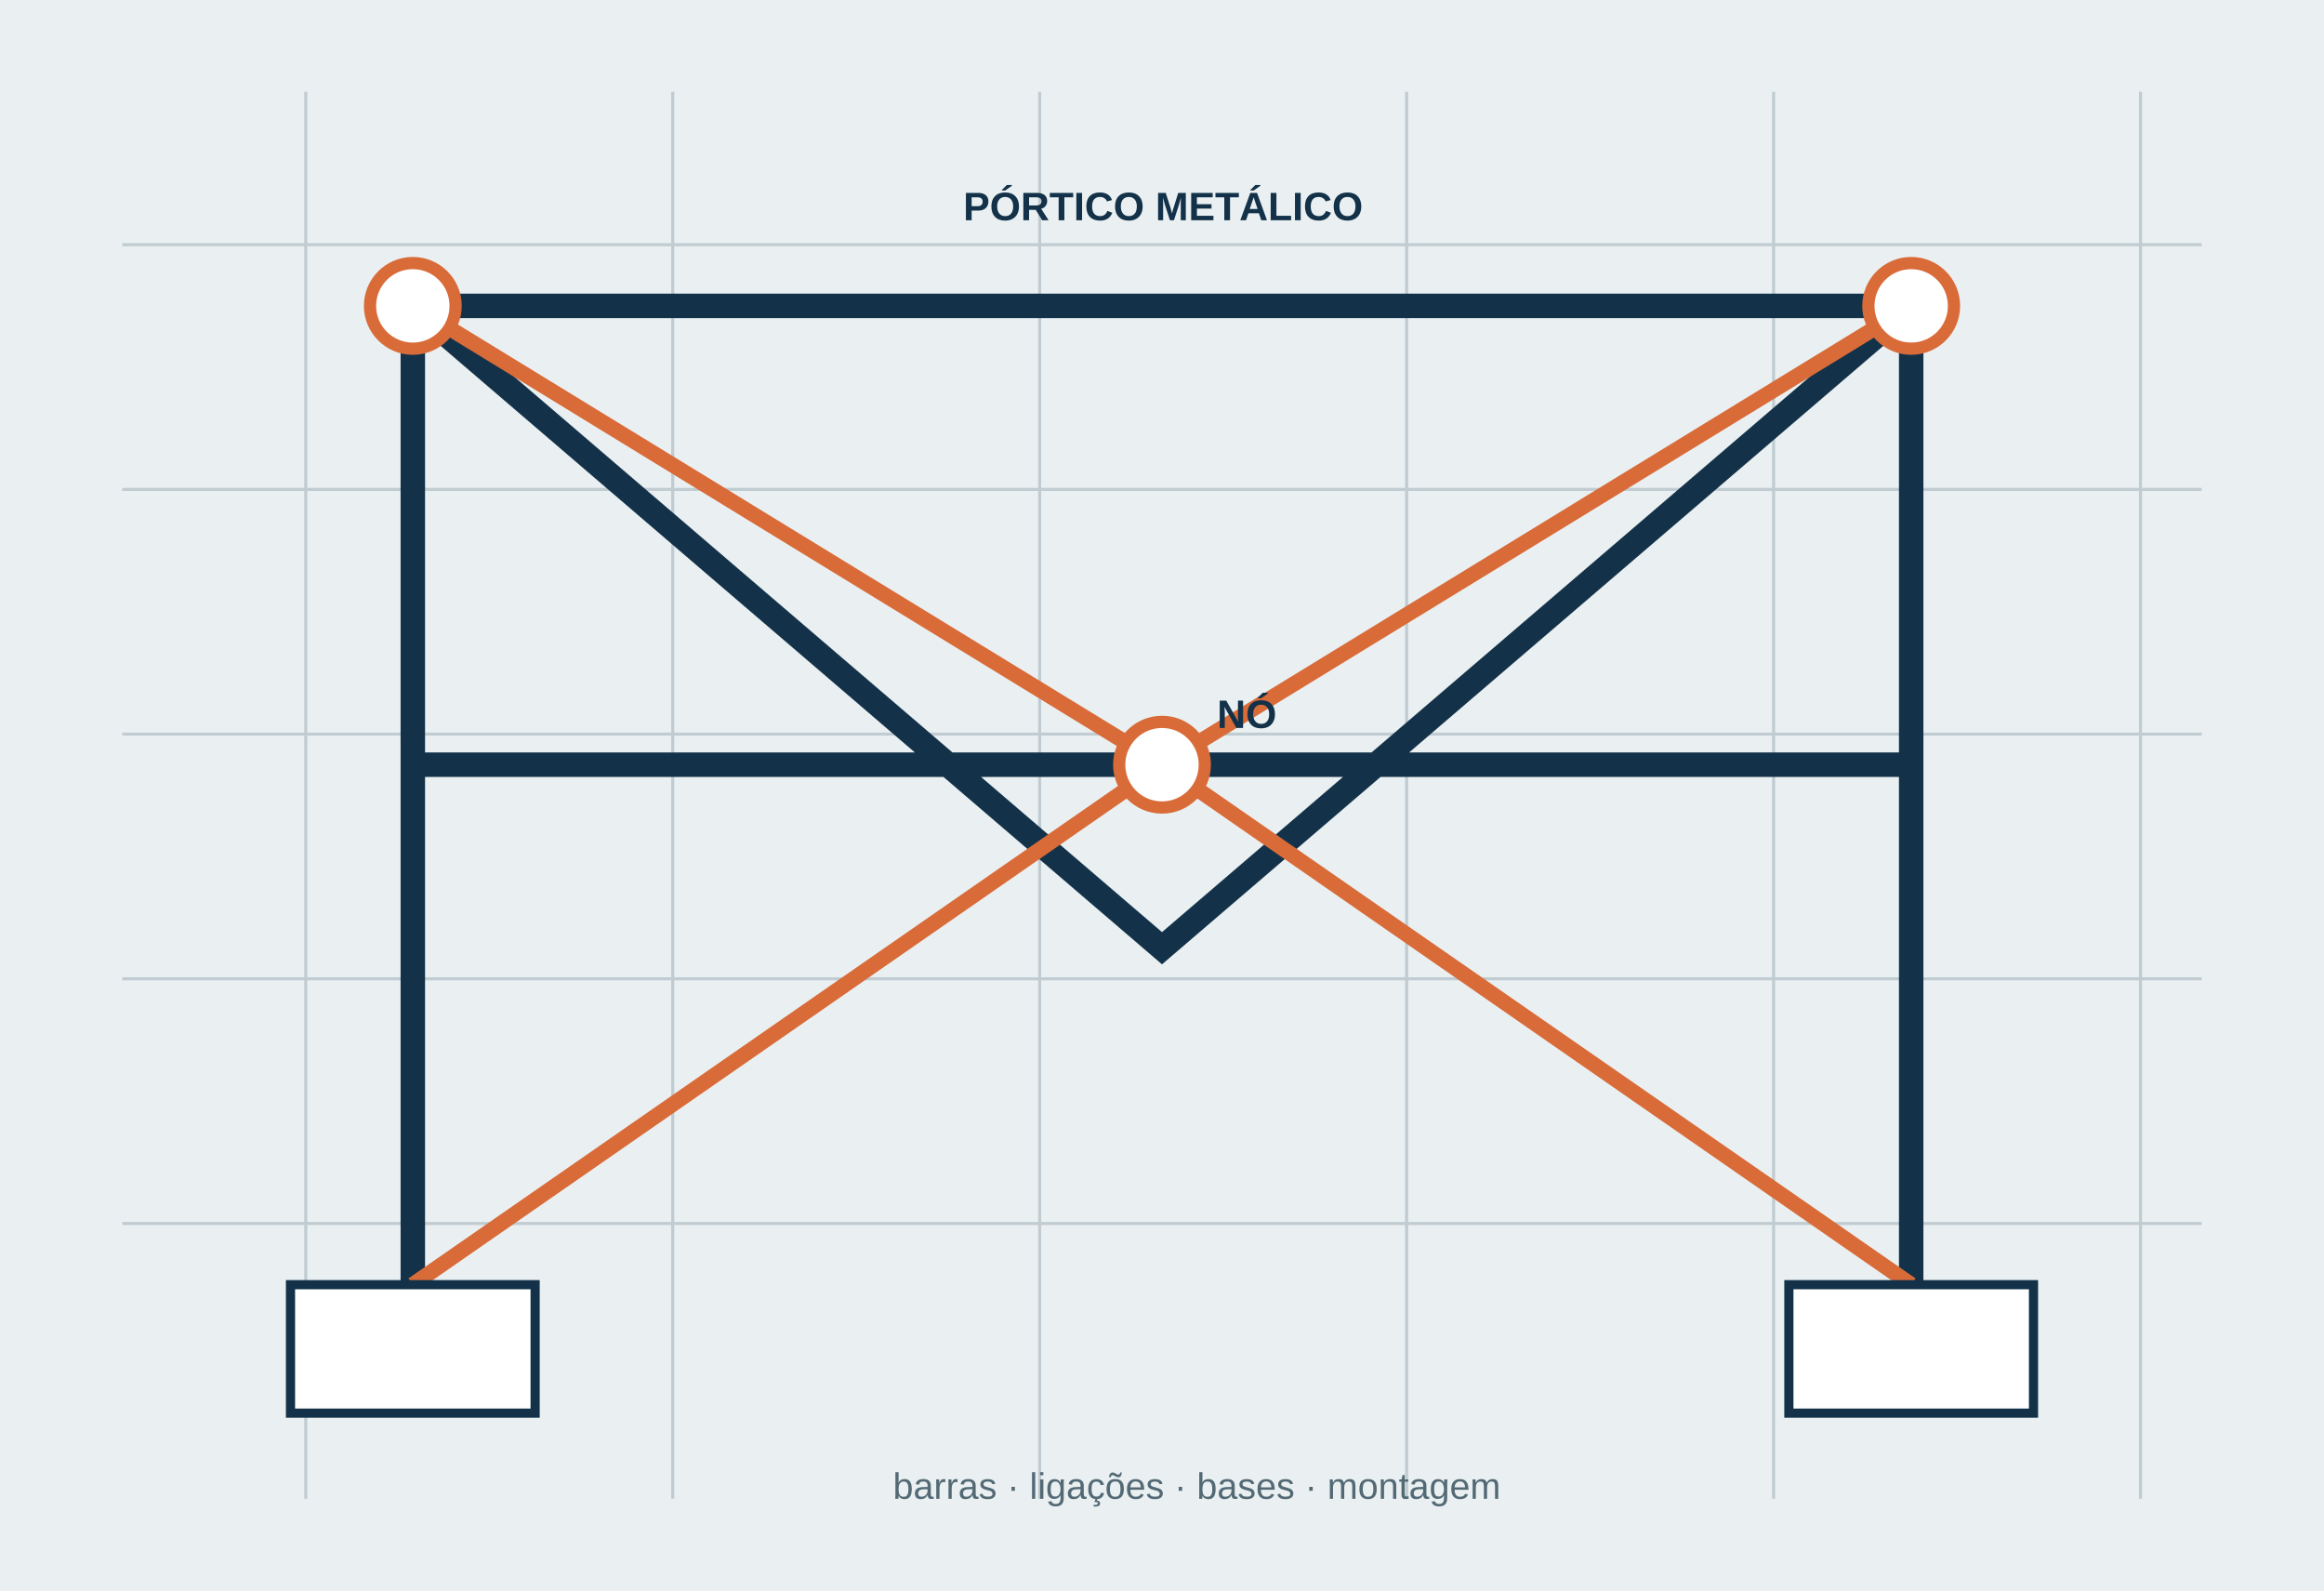
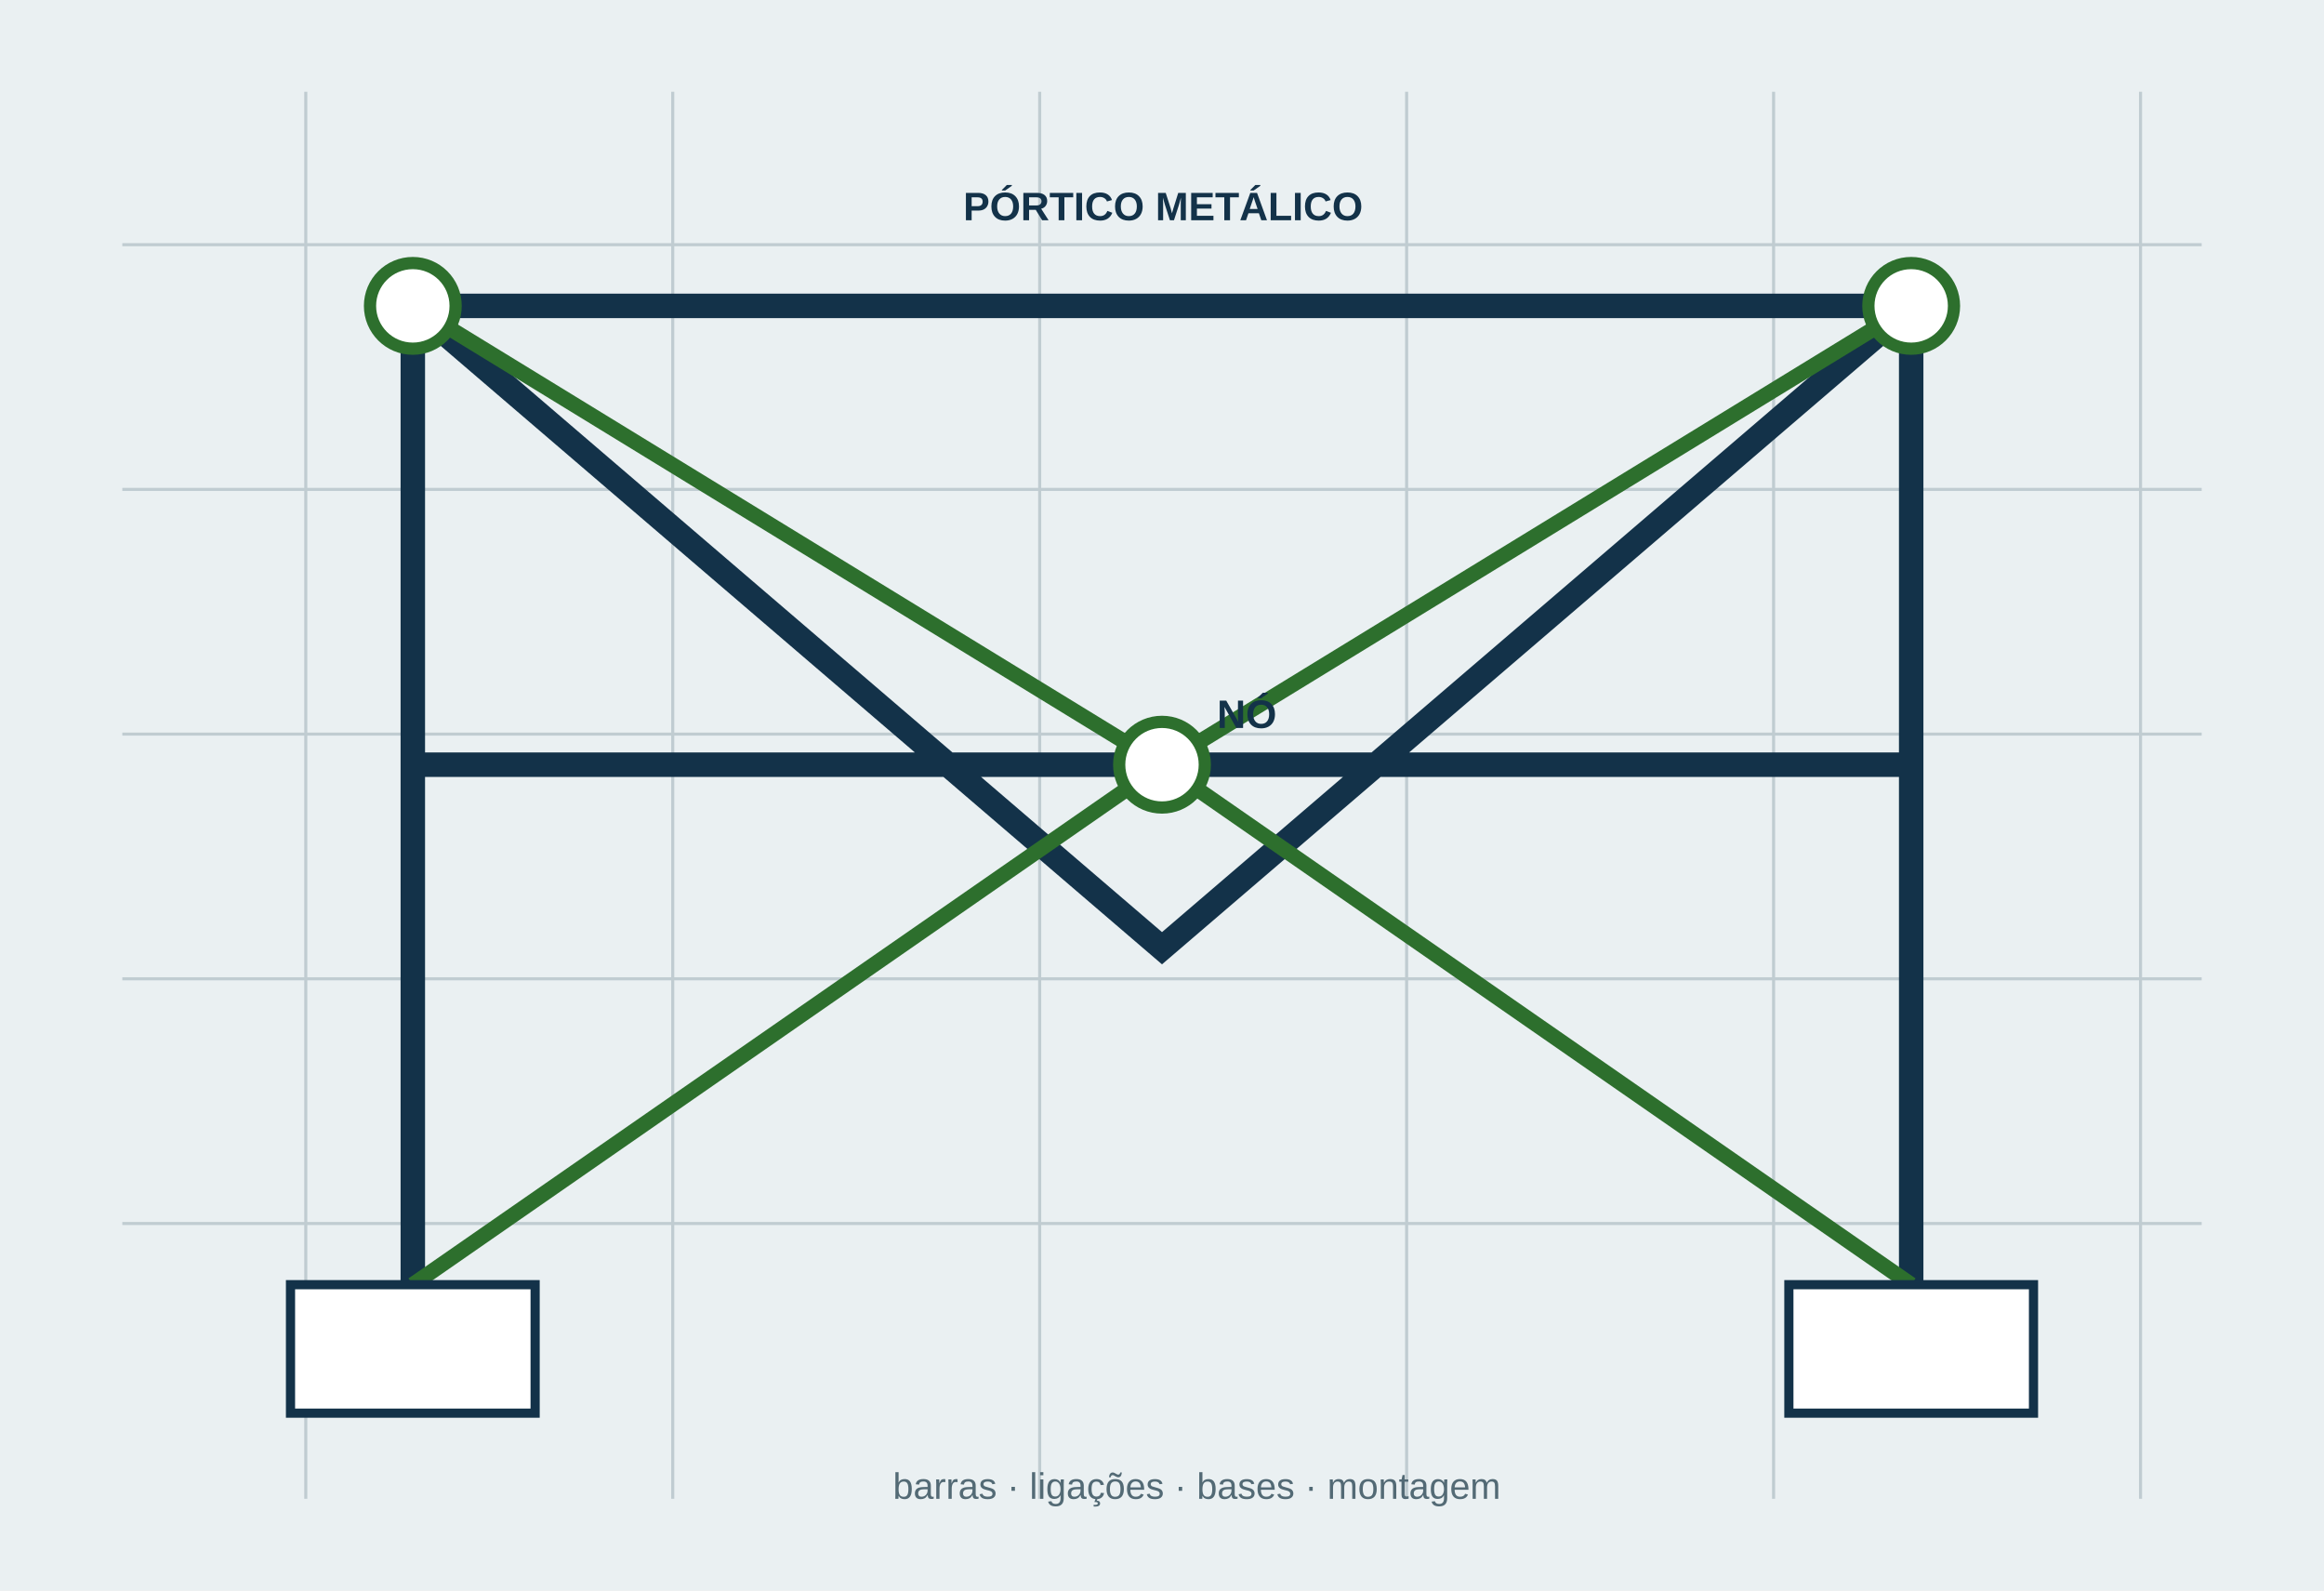
<svg xmlns="http://www.w3.org/2000/svg" viewBox="0 0 760 520">
-   <style>.g{stroke:#c0ccd1}.l{fill:none;stroke:#133249;stroke-width:8}.b{fill:none;stroke:#d96b39;stroke-width:5}.t{font:700 13px Arial;fill:#133249}.s{font:12px Arial;fill:#536a75}</style>
+   <style>.g{stroke:#c0ccd1}.l{fill:none;stroke:#133249;stroke-width:8}.b{fill:none;stroke:#2d6f2d;stroke-width:5}.t{font:700 13px Arial;fill:#133249}.s{font:12px Arial;fill:#536a75}</style>
  <rect width="760" height="520" fill="#eaf0f2" />
  <g class="g">
    <path d="M40 80H720M40 160H720M40 240H720M40 320H720M40 400H720M100 30V490M220 30V490M340 30V490M460 30V490M580 30V490M700 30V490" />
  </g>
  <path class="l" d="M135 420V100H625V420M135 100l245 210 245-210M135 250h490" />
  <path class="b" d="M135 100l245 150 245-150M135 420l245-170 245 170" />
-   <g fill="#fff" stroke="#d96b39" stroke-width="4">
+   <g fill="#fff" stroke="#2d6f2d" stroke-width="4">
    <circle cx="135" cy="100" r="14" />
    <circle cx="380" cy="250" r="14" />
    <circle cx="625" cy="100" r="14" />
  </g>
  <path d="M95 420h80v42H95zm490 0h80v42h-80z" fill="#fff" stroke="#133249" stroke-width="3" />
  <text class="t" x="315" y="72">PÓRTICO METÁLICO</text>
  <text class="t" x="398" y="238">NÓ</text>
  <text class="s" x="292" y="490">barras · ligações · bases · montagem</text>
</svg>
